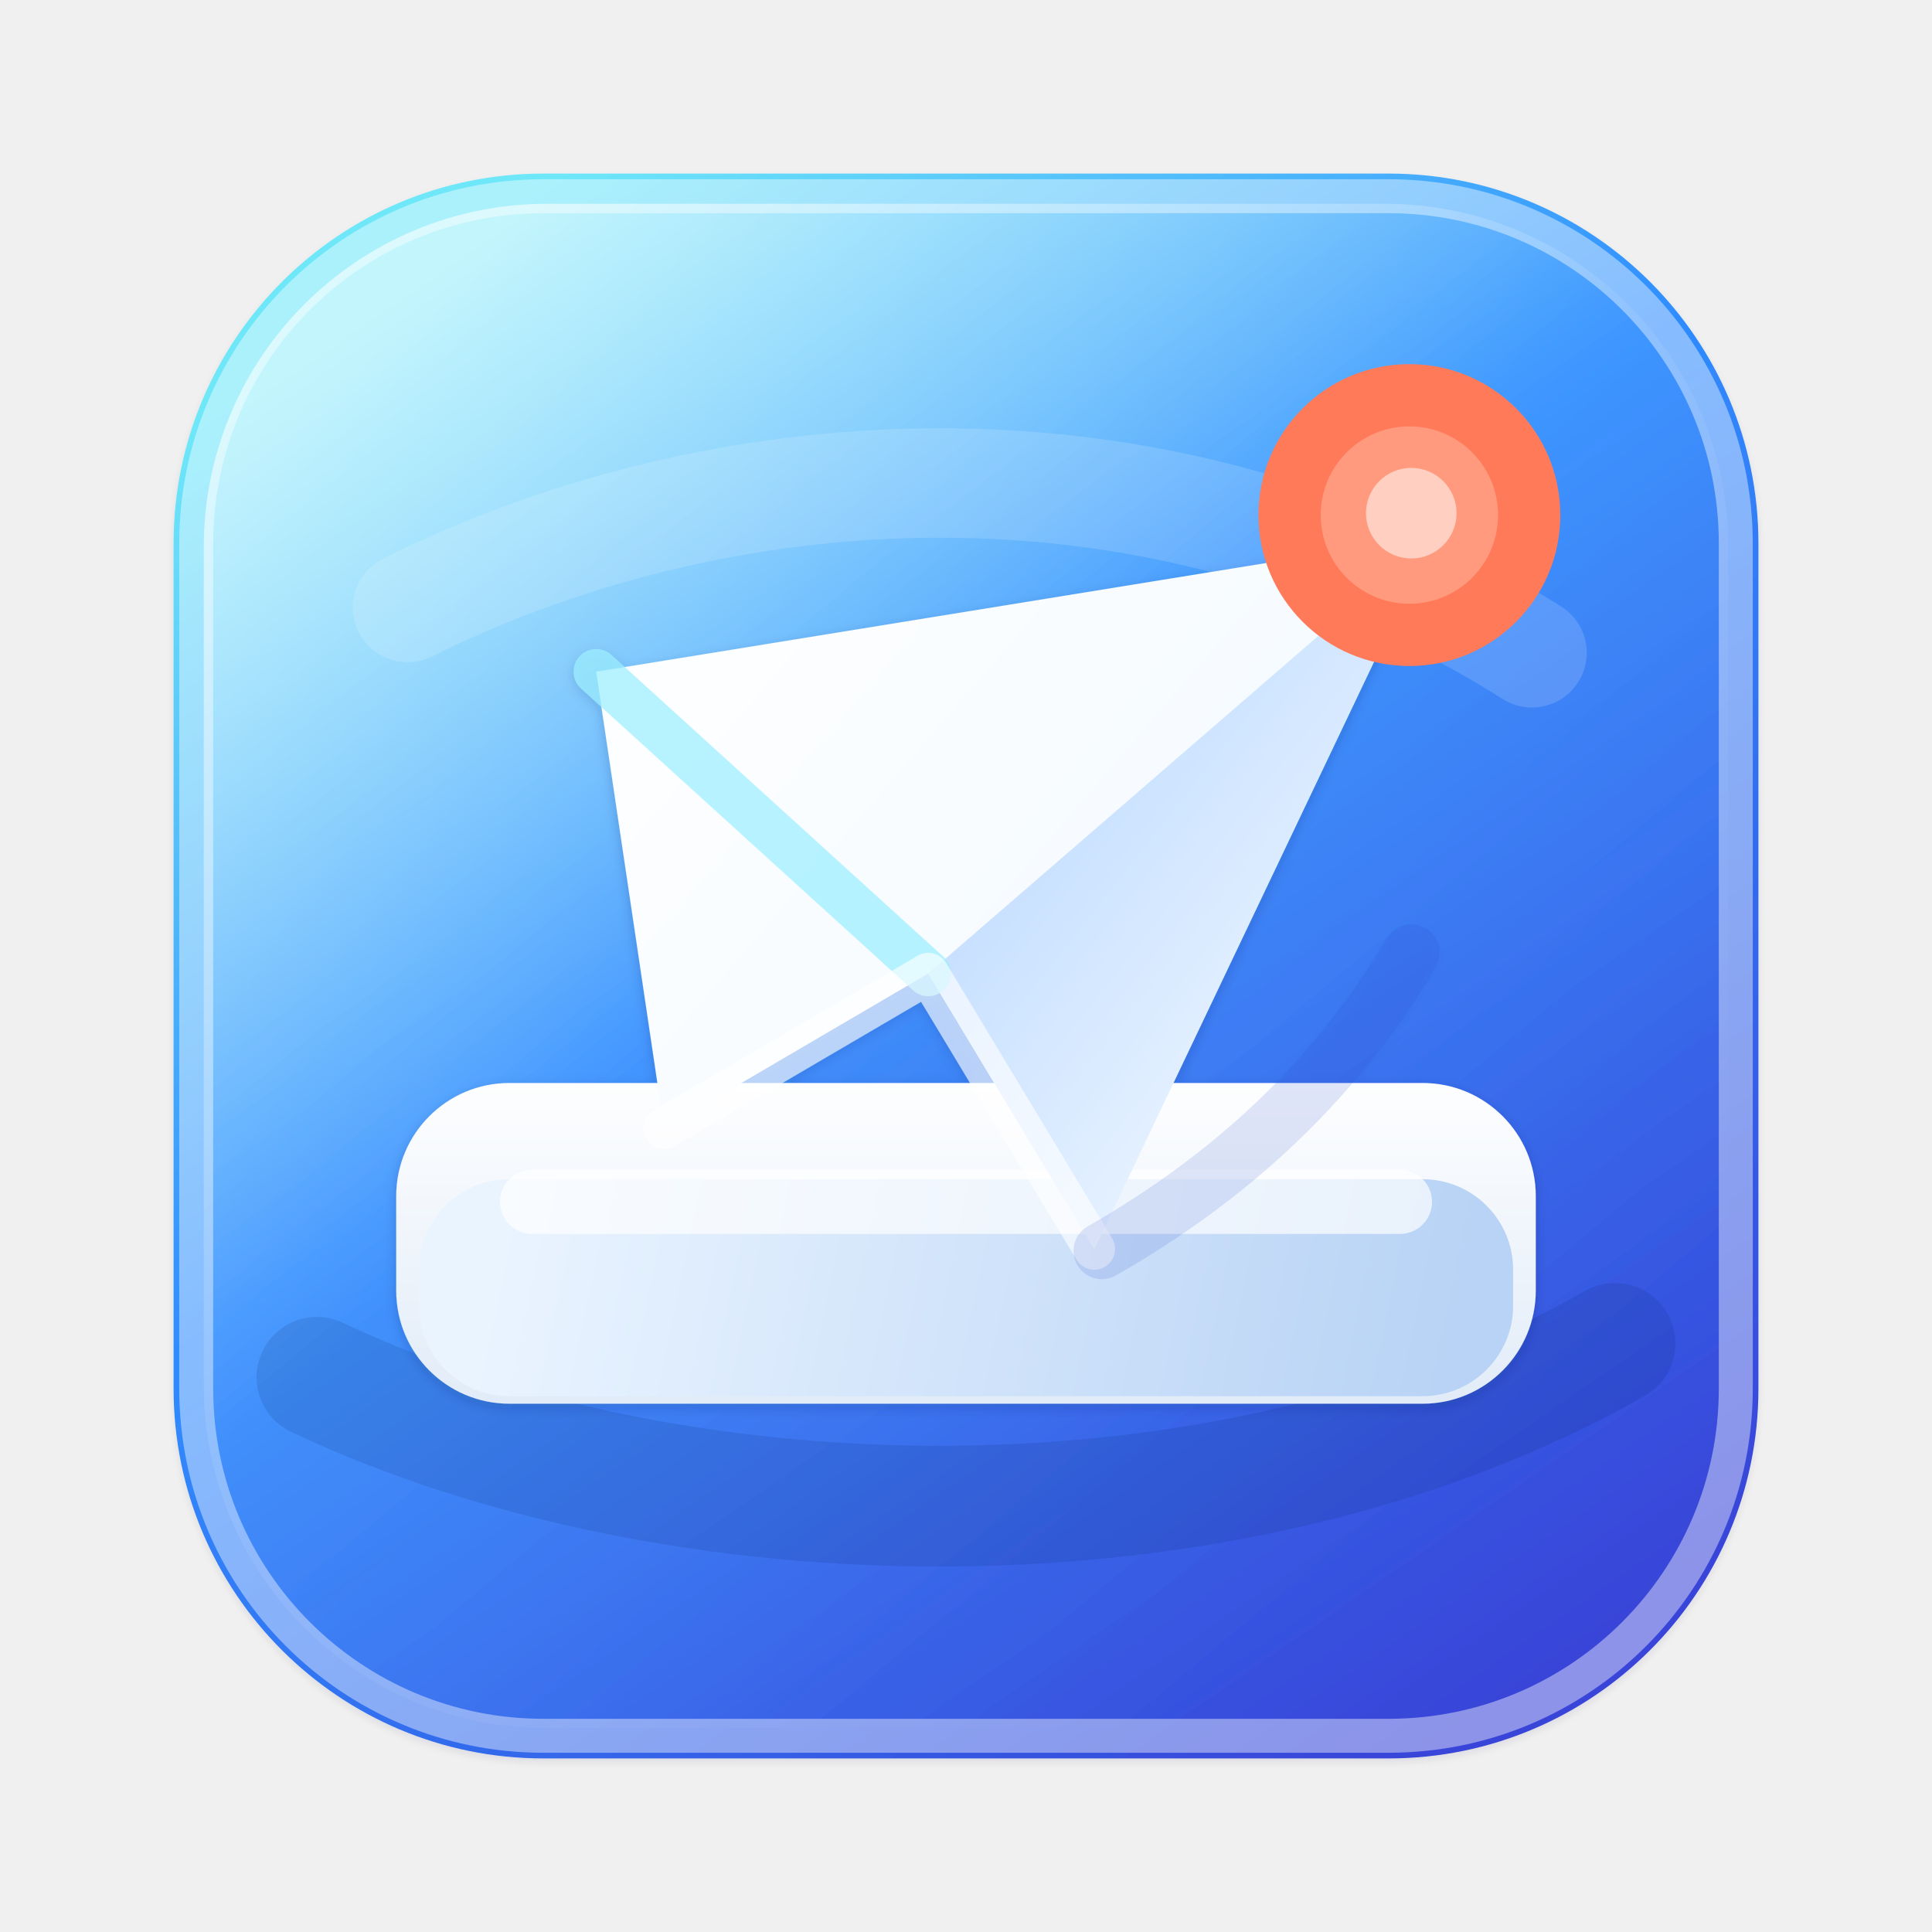
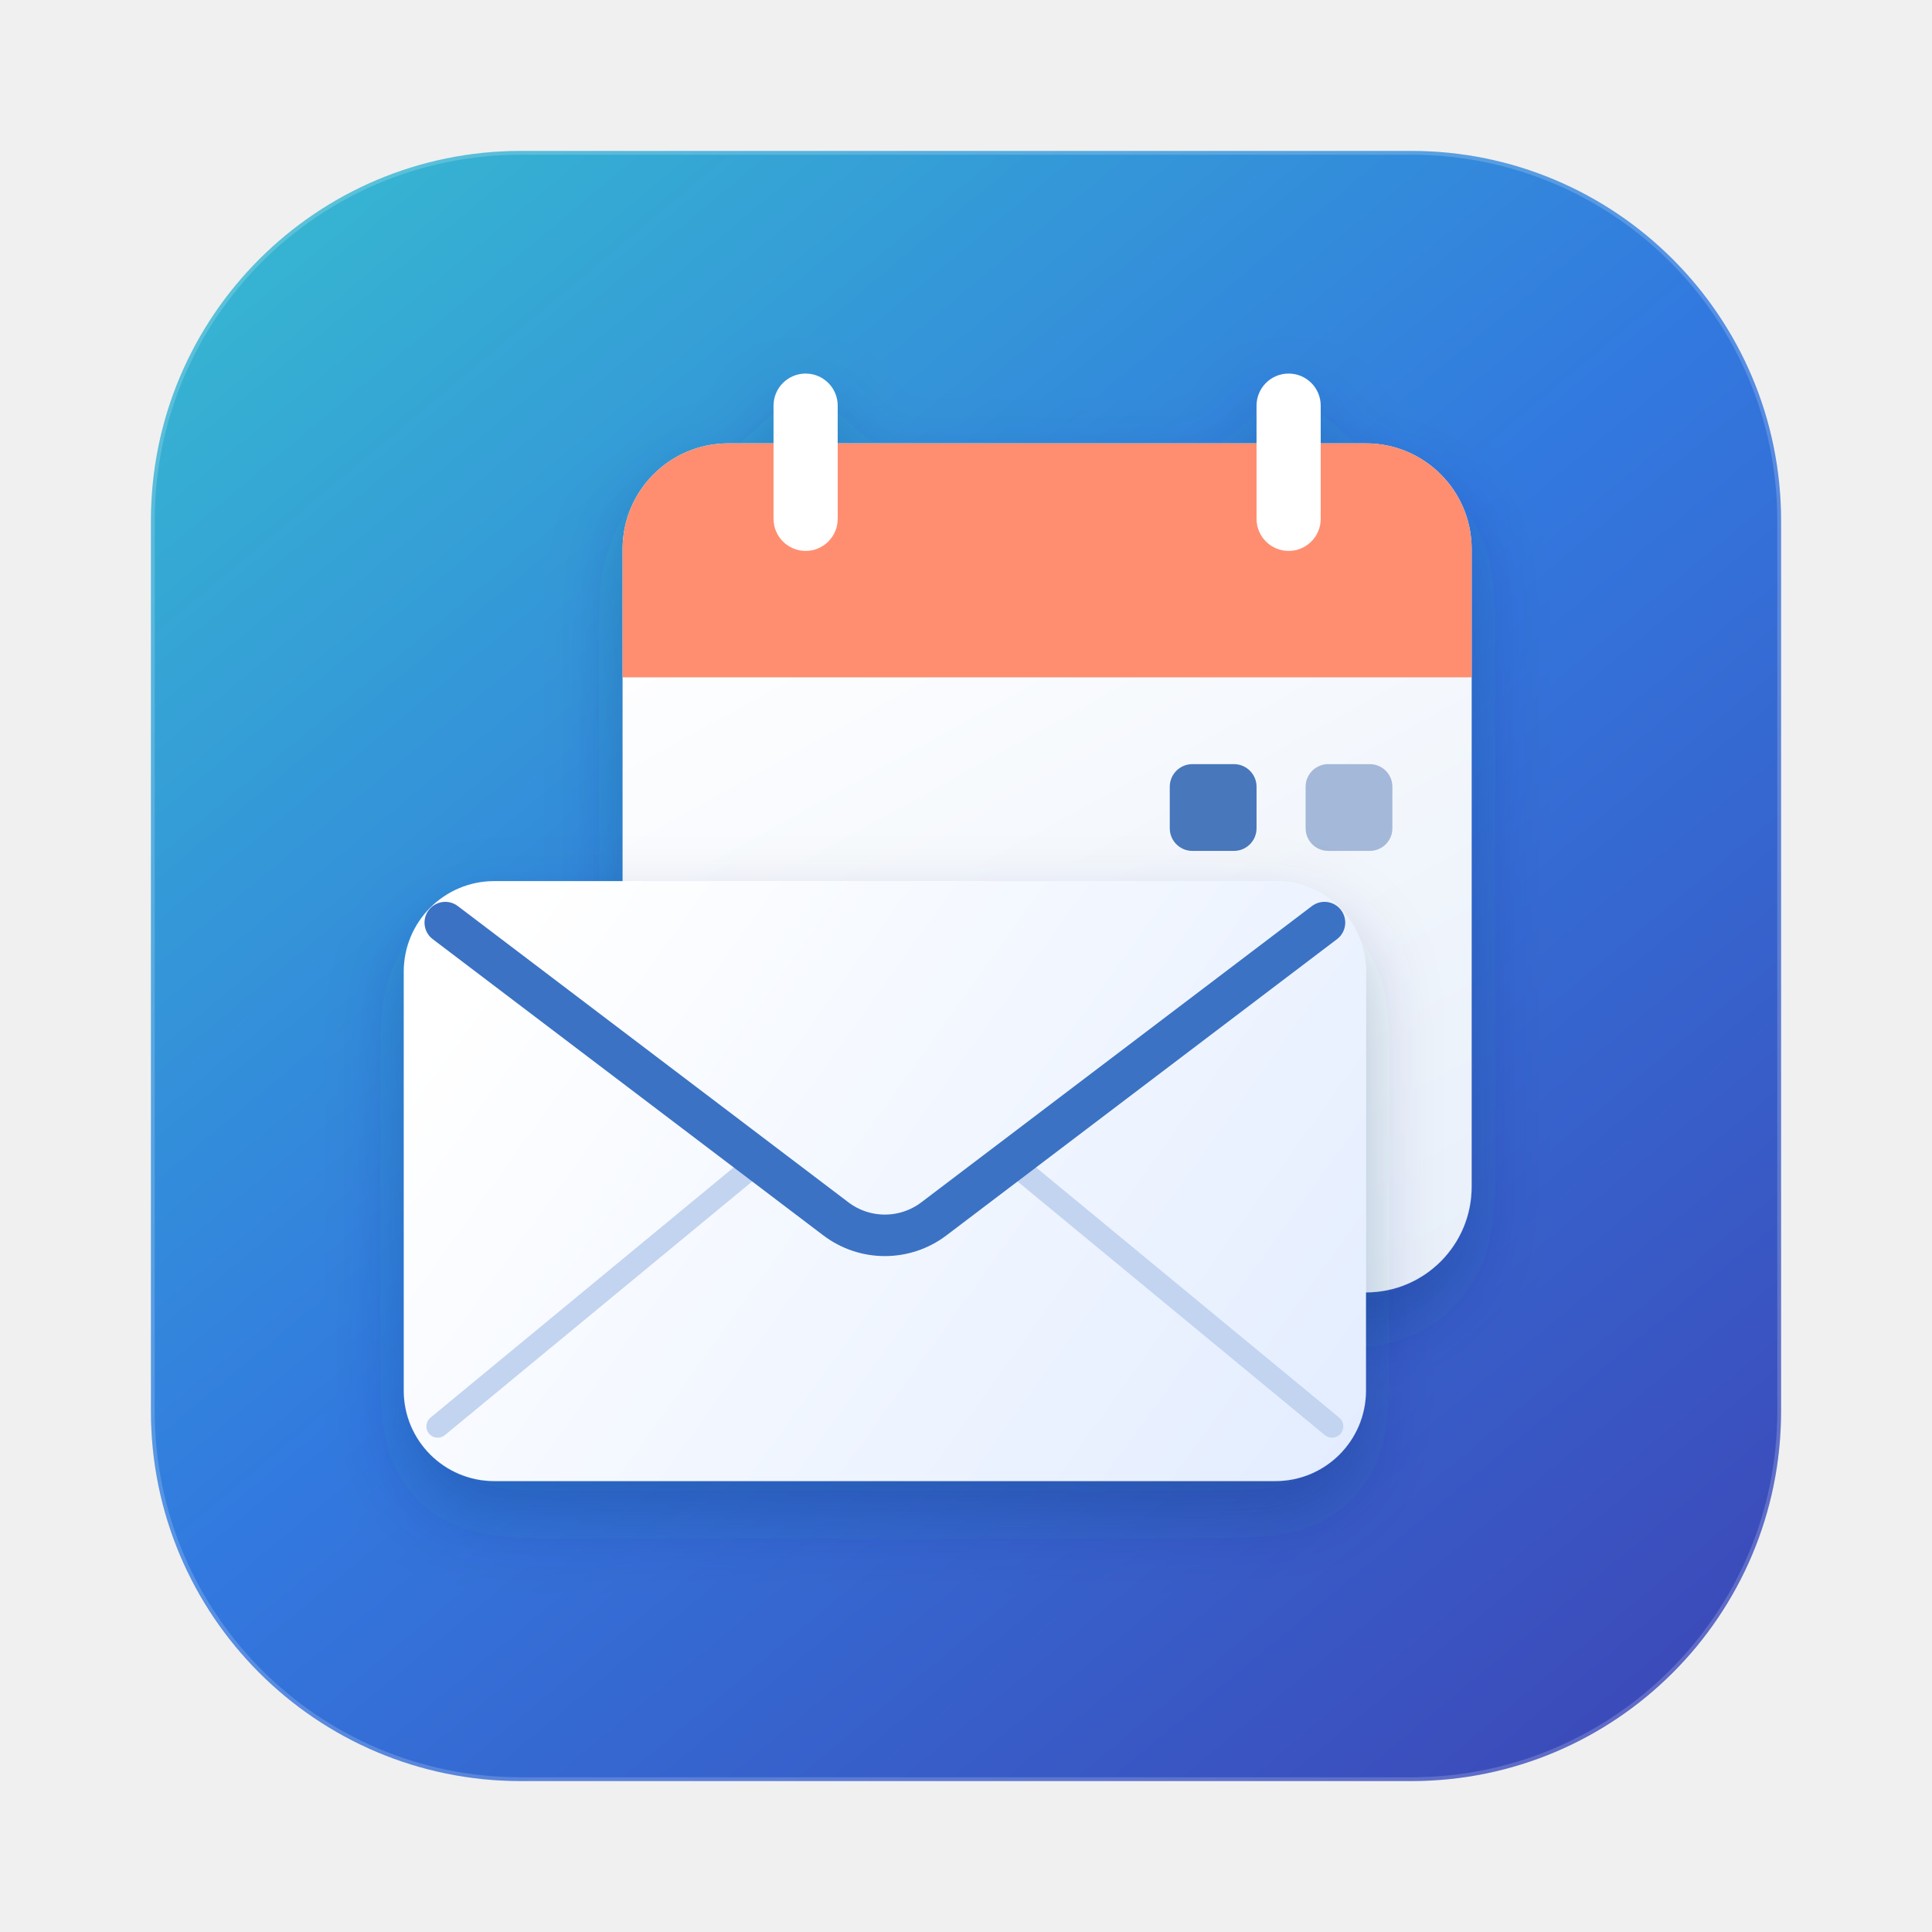
- <svg xmlns="http://www.w3.org/2000/svg" viewBox="0 0 1024 1024" role="img" aria-label="Gmail Mac Client app icon">
+ <svg xmlns="http://www.w3.org/2000/svg" width="1024" height="1024" viewBox="0 0 1024 1024" role="img" aria-label="Mail and Calendar">
  <defs>
-     <linearGradient id="base" x1="252" x2="790" y1="124" y2="906" gradientUnits="userSpaceOnUse">
-       <stop offset="0" stop-color="#6ee7f9" />
-       <stop offset="0.42" stop-color="#2f8cff" />
-       <stop offset="1" stop-color="#3845d8" />
+     <linearGradient id="base" x1="160" y1="100" x2="860" y2="940" gradientUnits="userSpaceOnUse">
+       <stop stop-color="#36B5D1" />
+       <stop offset=".48" stop-color="#3279DF" />
+       <stop offset="1" stop-color="#3C49B8" />
    </linearGradient>
-     <linearGradient id="base-glow" x1="240" x2="770" y1="148" y2="782" gradientUnits="userSpaceOnUse">
-       <stop offset="0" stop-color="#ffffff" stop-opacity="0.58" />
-       <stop offset="0.48" stop-color="#ffffff" stop-opacity="0.08" />
-       <stop offset="1" stop-color="#ffffff" stop-opacity="0" />
+     <linearGradient id="paper" x1="420" y1="260" x2="690" y2="750" gradientUnits="userSpaceOnUse">
+       <stop stop-color="#FFFFFF" />
+       <stop offset="1" stop-color="#E7EFFA" />
    </linearGradient>
-     <linearGradient id="tray" x1="512" x2="512" y1="564" y2="760" gradientUnits="userSpaceOnUse">
-       <stop offset="0" stop-color="#ffffff" />
-       <stop offset="1" stop-color="#dfeaf7" />
+     <linearGradient id="envelope" x1="270" y1="490" x2="700" y2="800" gradientUnits="userSpaceOnUse">
+       <stop stop-color="#FFFFFF" />
+       <stop offset="1" stop-color="#E3EDFF" />
    </linearGradient>
-     <linearGradient id="plane" x1="314" x2="750" y1="278" y2="654" gradientUnits="userSpaceOnUse">
-       <stop offset="0" stop-color="#ffffff" />
-       <stop offset="0.58" stop-color="#f6fbff" />
-       <stop offset="1" stop-color="#d8e8ff" />
-     </linearGradient>
-     <linearGradient id="plane-fold" x1="438" x2="742" y1="446" y2="686" gradientUnits="userSpaceOnUse">
-       <stop offset="0" stop-color="#b8d8ff" />
-       <stop offset="1" stop-color="#ffffff" />
-     </linearGradient>
-     <linearGradient id="tray-lip" x1="269" x2="767" y1="628" y2="731" gradientUnits="userSpaceOnUse">
-       <stop offset="0" stop-color="#eaf4ff" />
-       <stop offset="1" stop-color="#b8d3f5" />
-     </linearGradient>
-     <filter id="base-shadow" x="48" y="54" width="928" height="934" color-interpolation-filters="sRGB" filterUnits="userSpaceOnUse">
-       <feDropShadow dx="0" dy="26" stdDeviation="28" flood-color="#12243a" flood-opacity="0.18" />
-       <feDropShadow dx="0" dy="2" stdDeviation="2" flood-color="#12243a" flood-opacity="0.08" />
-     </filter>
-     <filter id="symbol-shadow" x="164" y="216" width="704" height="588" color-interpolation-filters="sRGB" filterUnits="userSpaceOnUse">
-       <feDropShadow dx="0" dy="24" stdDeviation="22" flood-color="#172554" flood-opacity="0.30" />
-       <feDropShadow dx="0" dy="2" stdDeviation="3" flood-color="#172554" flood-opacity="0.18" />
+     <filter id="shadow" x="-30%" y="-30%" width="160%" height="180%">
+       <feDropShadow dx="0" dy="18" stdDeviation="19" flood-color="#102C66" flood-opacity=".25" />
    </filter>
  </defs>
-   <g filter="url(#base-shadow)">
-     <rect x="92" y="92" width="840" height="840" rx="196" fill="url(#base)" />
-     <rect x="108" y="108" width="808" height="808" rx="182" fill="url(#base-glow)" />
-     <rect x="104" y="104" width="816" height="816" rx="184" fill="none" stroke="#ffffff" stroke-opacity="0.42" stroke-width="18" />
+   <rect x="80" y="80" width="864" height="864" rx="196" fill="url(#base)" />
+   <rect x="81" y="81" width="862" height="862" rx="195" fill="none" stroke="white" stroke-opacity=".18" stroke-width="2" />
+   <g filter="url(#shadow)">
+     <rect x="330" y="235" width="450" height="450" rx="56" fill="url(#paper)" />
+     <path d="M386 235h338a56 56 0 0 1 56 56v68H330v-68a56 56 0 0 1 56-56Z" fill="#FF8E70" />
+     <rect x="410" y="198" width="34" height="94" rx="17" fill="#FFFFFF" />
+     <rect x="666" y="198" width="34" height="94" rx="17" fill="#FFFFFF" />
+     <rect x="620" y="405" width="46" height="46" rx="12" fill="#4877BC" />
+     <rect x="692" y="405" width="46" height="46" rx="12" fill="#A4B8D9" />
  </g>
-   <path d="M216 322c156-78 390-106 596 24" fill="none" stroke="#ffffff" stroke-opacity="0.15" stroke-width="58" stroke-linecap="round" />
-   <path d="M168 730c190 90 484 98 688-18" fill="none" stroke="#061b5a" stroke-opacity="0.12" stroke-width="64" stroke-linecap="round" />
-   <g filter="url(#symbol-shadow)">
-     <path d="M270 574h484c33.14 0 60 26.86 60 60v50c0 33.14-26.86 60-60 60H270c-33.14 0-60-26.86-60-60v-50c0-33.14 26.86-60 60-60Z" fill="url(#tray)" />
-     <path d="M270 625h484c26.51 0 48 21.49 48 48v19c0 26.51-21.49 48-48 48H270c-26.51 0-48-21.49-48-48v-19c0-26.51 21.49-48 48-48Z" fill="url(#tray-lip)" />
-     <path d="M282 637h460" fill="none" stroke="#ffffff" stroke-opacity="0.68" stroke-width="34" stroke-linecap="round" />
-     <path d="M316 356 760 284 580 662 492 516 352 598Z" fill="url(#plane)" />
-     <path d="m492 516 268-232-180 378Z" fill="url(#plane-fold)" />
-     <path d="M316 356 492 516" fill="none" stroke="#9beeff" stroke-opacity="0.72" stroke-width="24" stroke-linecap="round" />
-     <path d="M352 598 492 516l88 146" fill="none" stroke="#ffffff" stroke-opacity="0.62" stroke-width="22" stroke-linecap="round" stroke-linejoin="round" />
-     <path d="M584 663c70-40 125-92 164-158" fill="none" stroke="#244ecb" stroke-opacity="0.14" stroke-width="30" stroke-linecap="round" />
+   <g filter="url(#shadow)">
+     <rect x="214" y="467" width="510" height="318" rx="48" fill="url(#envelope)" />
+     <path d="m232 756 166-137m308 137L540 619" fill="none" stroke="#C2D4F0" stroke-width="12" stroke-linecap="round" />
+     <path d="m236 489 207 157a43 43 0 0 0 52 0l207-157" fill="none" stroke="#3A72C4" stroke-width="22" stroke-linecap="round" stroke-linejoin="round" />
  </g>
-   <circle cx="747" cy="273" r="80" fill="#ff7a59" />
-   <circle cx="747" cy="273" r="47" fill="#ff9a7f" />
-   <circle cx="748" cy="272" r="24" fill="#ffffff" fill-opacity="0.52" />
</svg>
